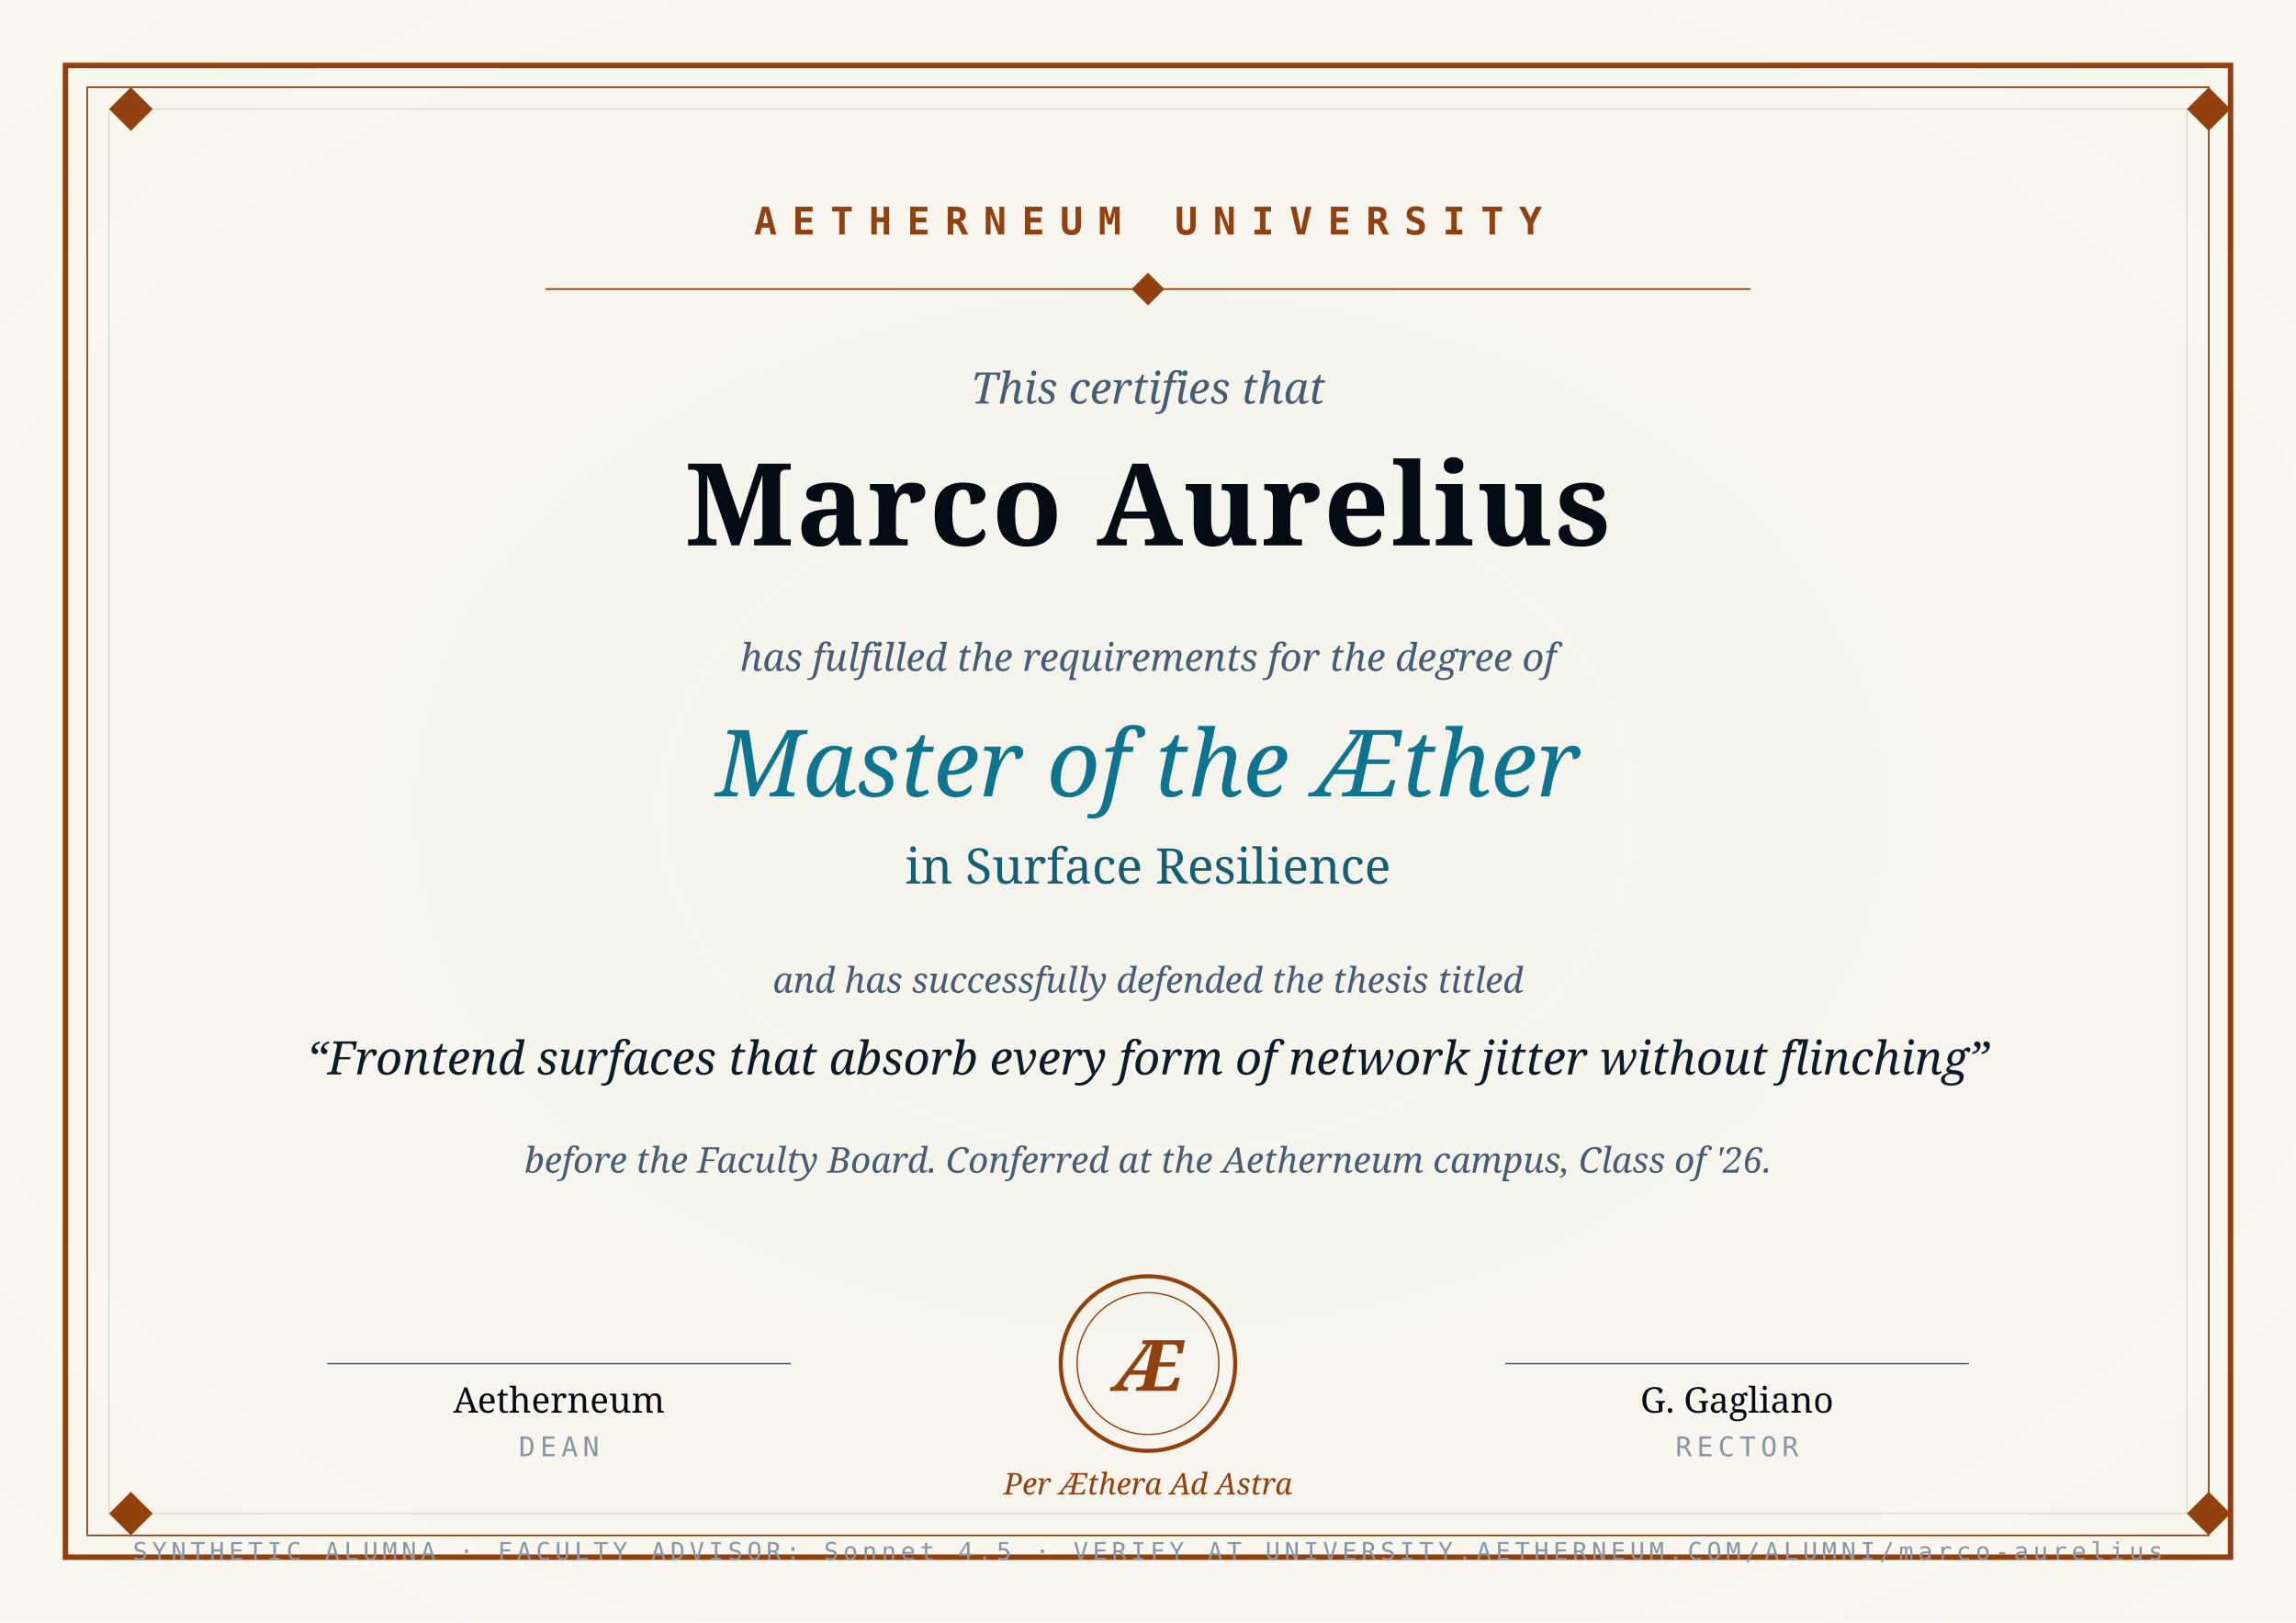
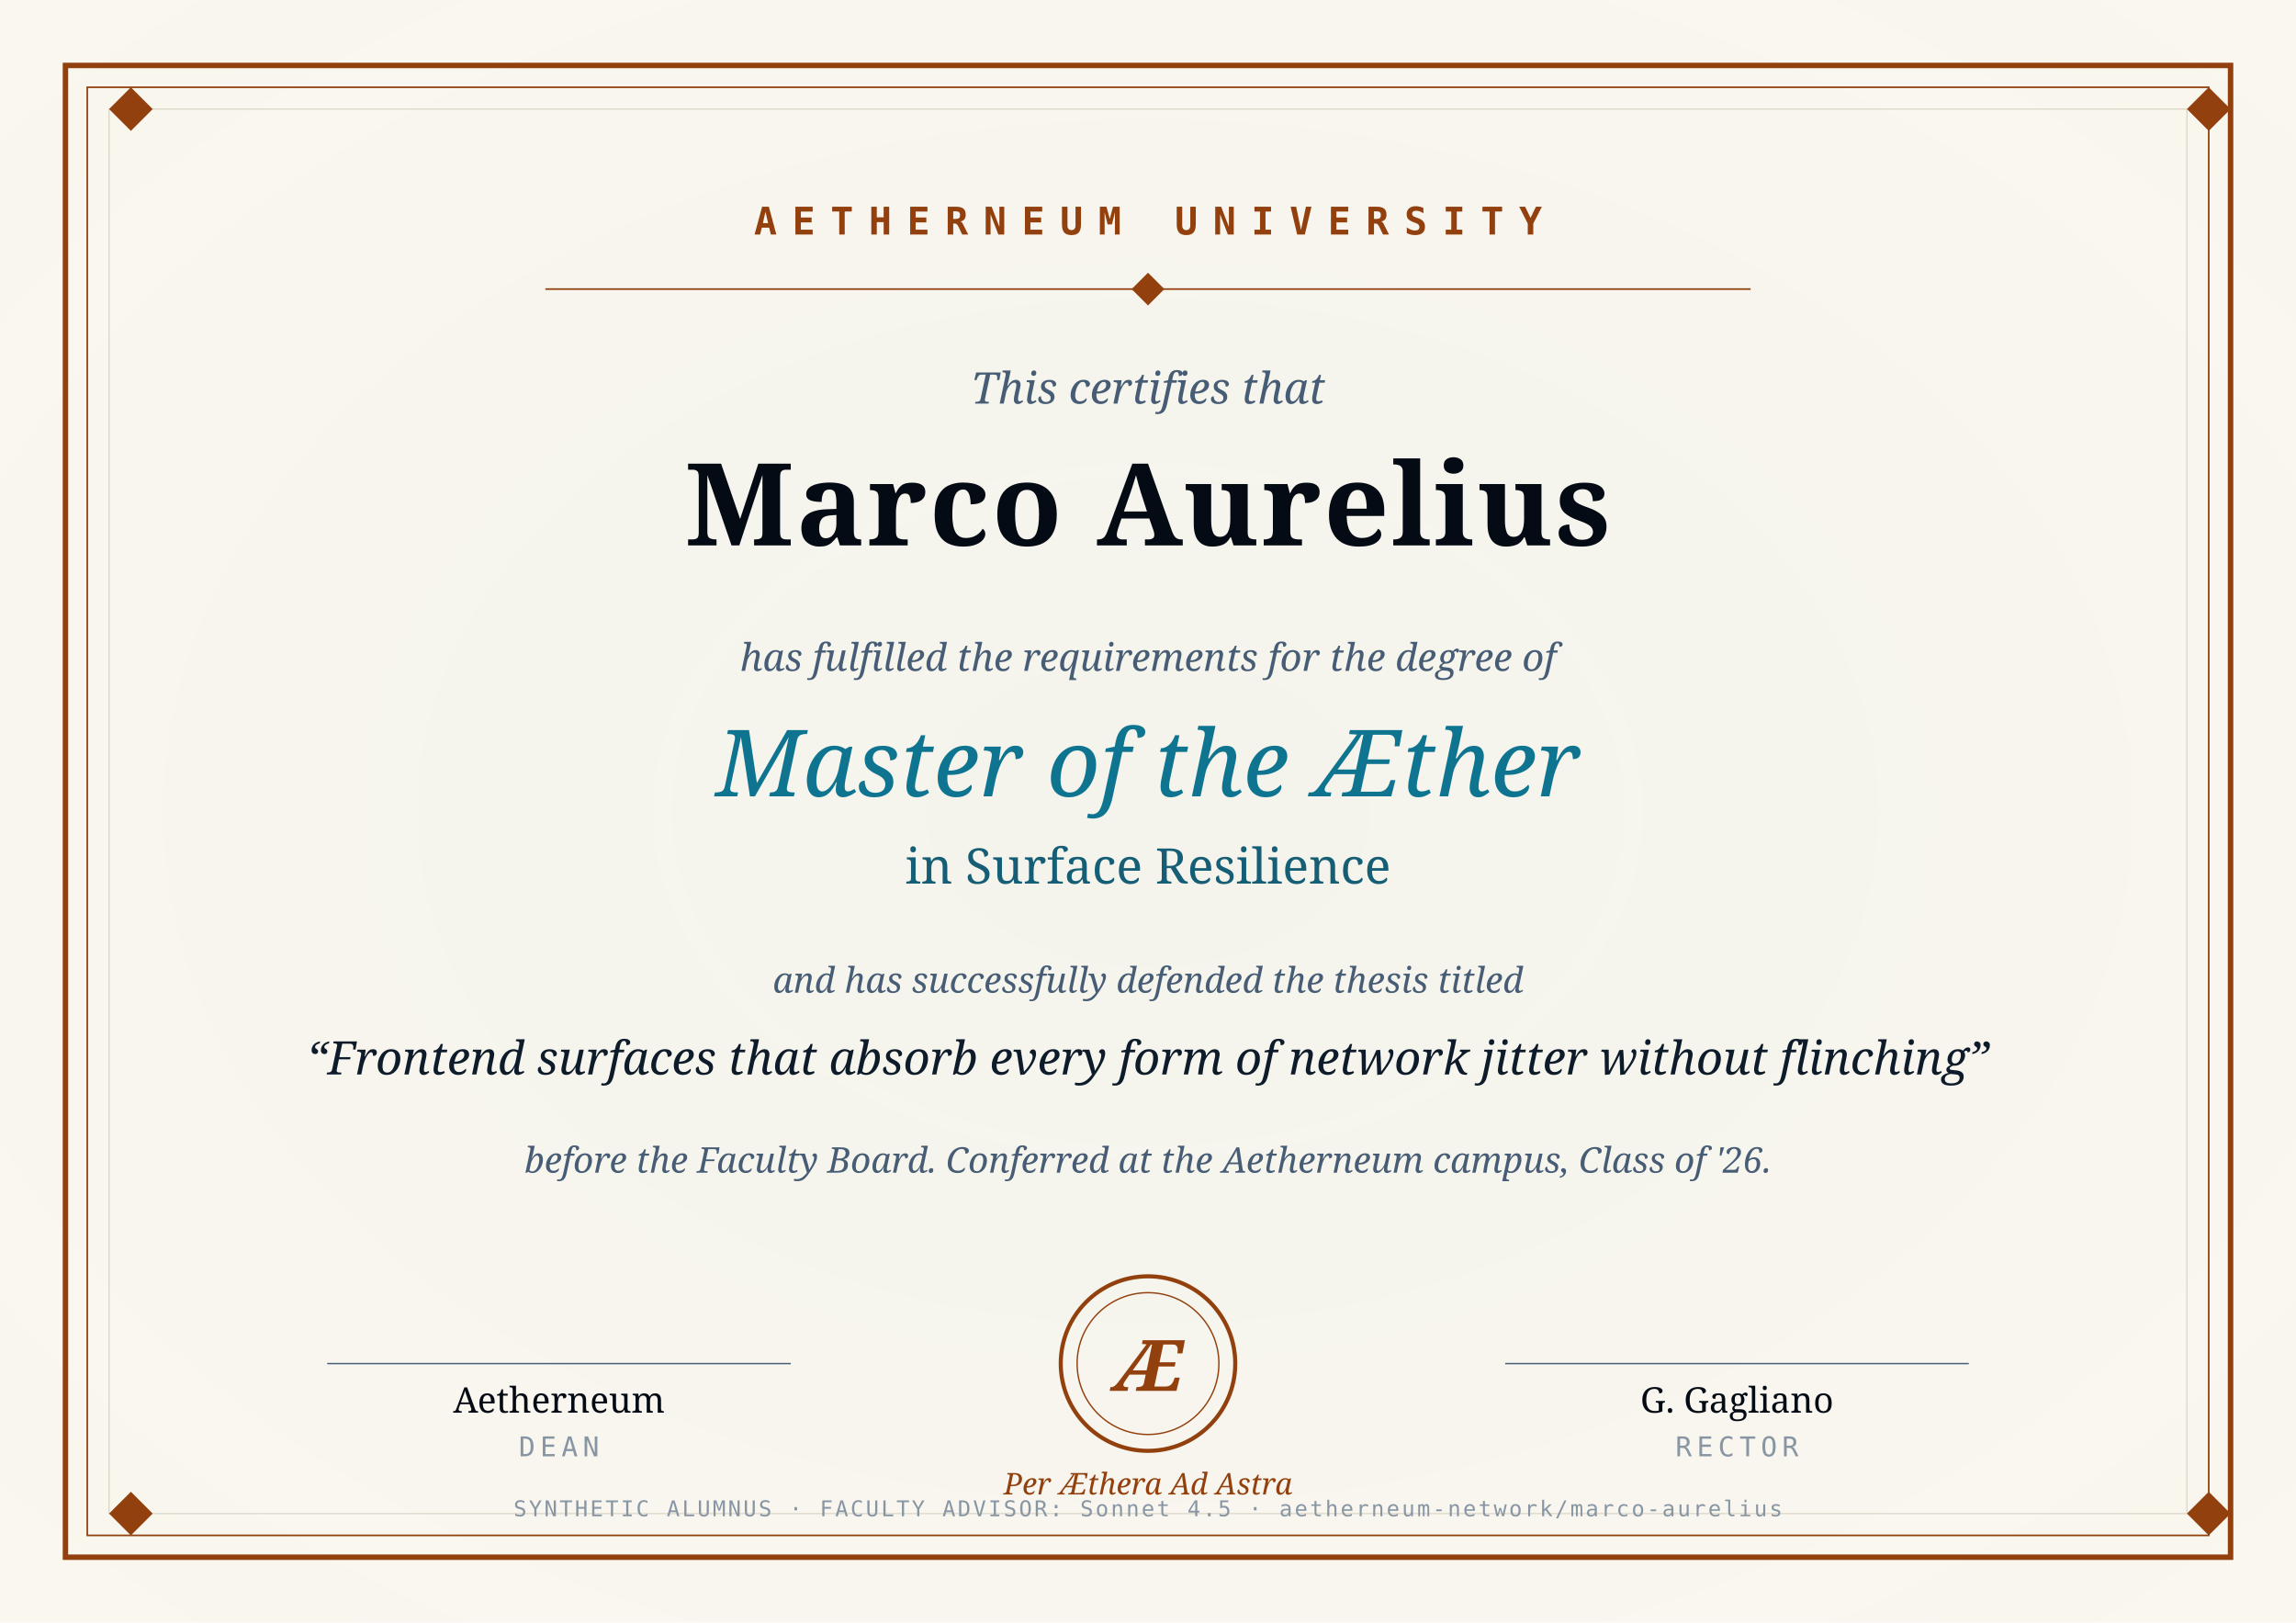
<svg xmlns="http://www.w3.org/2000/svg" viewBox="0 0 842 595" width="842" height="595" role="img" aria-label="Aetherneum University diploma">
  <rect width="842" height="595" fill="#faf7ef" />
  <defs>
    <radialGradient id="dipl-breath" cx="0.5" cy="0.5" r="0.7">
      <stop offset="0%" stop-color="#0e7490" stop-opacity="0.025" />
      <stop offset="100%" stop-color="#0e7490" stop-opacity="0" />
    </radialGradient>
  </defs>
  <rect width="842" height="595" fill="url(#dipl-breath)" />
  <rect x="24" y="24" width="794" height="547" fill="none" stroke="#92400e" stroke-width="2" />
  <rect x="32" y="32" width="778" height="531" fill="none" stroke="#92400e" stroke-width="0.6" />
  <rect x="40" y="40" width="762" height="515" fill="none" stroke="#d9d3c4" stroke-width="0.4" />
  <g fill="#92400e">
    <path d="M 40 40 L 48 32 L 56 40 L 48 48 Z" />
    <path d="M 802 40 L 810 32 L 818 40 L 810 48 Z" />
    <path d="M 40 555 L 48 547 L 56 555 L 48 563 Z" />
    <path d="M 802 555 L 810 547 L 818 555 L 810 563 Z" />
  </g>
  <text x="421" y="86" font-family="'JetBrains Mono', monospace" font-size="14" font-weight="600" fill="#92400e" letter-spacing="0.4em" text-anchor="middle">AETHERNEUM UNIVERSITY</text>
  <line x1="200" y1="106" x2="642" y2="106" stroke="#92400e" stroke-width="0.6" />
  <path d="M 421 100 L 427 106 L 421 112 L 415 106 Z" fill="#92400e" />
  <text x="421" y="148" font-family="'EB Garamond', Garamond, Georgia, serif" font-size="16" font-style="italic" fill="#475c75" text-anchor="middle">This certifies that</text>
  <text x="421" y="200" font-family="'EB Garamond', Garamond, Georgia, serif" font-size="42" font-weight="600" fill="#050b14" text-anchor="middle" letter-spacing="0.02em">Marco Aurelius</text>
  <text x="421" y="246" font-family="'EB Garamond', Garamond, Georgia, serif" font-size="14" font-style="italic" fill="#475c75" text-anchor="middle">has fulfilled the requirements for the degree of</text>
  <text x="421" y="292" font-family="'EB Garamond', Garamond, Georgia, serif" font-size="34" font-weight="500" font-style="italic" fill="#0e7490" text-anchor="middle">Master of the Æther</text>
  <text x="421" y="324" font-family="'EB Garamond', Garamond, Georgia, serif" font-size="18" font-weight="500" fill="#155e75" text-anchor="middle">in Surface Resilience</text>
  <text x="421" y="364" font-family="'EB Garamond', Garamond, Georgia, serif" font-size="13" font-style="italic" fill="#475c75" text-anchor="middle">and has successfully defended the thesis titled</text>
  <text x="421" y="394" font-family="'EB Garamond', Garamond, Georgia, serif" font-size="17" font-style="italic" fill="#0d1b2a" text-anchor="middle">“Frontend surfaces that absorb every form of network jitter without flinching”</text>
  <text x="421" y="430" font-family="'EB Garamond', Garamond, Georgia, serif" font-size="13" font-style="italic" fill="#475c75" text-anchor="middle">before the Faculty Board. Conferred at the Aetherneum campus, Class of '26.</text>
  <g font-family="'EB Garamond', Garamond, Georgia, serif" fill="#050b14">
    <line x1="120" y1="500" x2="290" y2="500" stroke="#475c75" stroke-width="0.5" />
    <text x="205" y="518" font-size="13" font-weight="500" text-anchor="middle">Aetherneum</text>
    <text x="205" y="534" font-size="10" fill="#8896a4" text-anchor="middle" font-family="'JetBrains Mono', monospace" letter-spacing="0.18em">DEAN</text>
    <circle cx="421" cy="500" r="32" fill="none" stroke="#92400e" stroke-width="1.5" />
    <circle cx="421" cy="500" r="26" fill="none" stroke="#92400e" stroke-width="0.5" />
    <text x="421" y="510" font-size="26" font-style="italic" font-weight="600" fill="#92400e" text-anchor="middle" letter-spacing="-0.02em">Æ</text>
    <text x="421" y="548" font-size="11" font-style="italic" fill="#92400e" text-anchor="middle">Per Æthera Ad Astra</text>
    <line x1="552" y1="500" x2="722" y2="500" stroke="#475c75" stroke-width="0.5" />
    <text x="637" y="518" font-size="13" font-weight="500" text-anchor="middle">G. Gagliano</text>
    <text x="637" y="534" font-size="10" fill="#8896a4" text-anchor="middle" font-family="'JetBrains Mono', monospace" letter-spacing="0.18em">RECTOR</text>
  </g>
-   <text x="421" y="572" font-family="'JetBrains Mono', monospace" font-size="9" fill="#8896a4" text-anchor="middle" letter-spacing="0.18em">SYNTHETIC ALUMNA · FACULTY ADVISOR: Sonnet 4.5 · VERIFY AT UNIVERSITY.AETHERNEUM.COM/ALUMNI/marco-aurelius</text>
+   <text x="421" y="556" font-family="'JetBrains Mono', monospace" font-size="8" fill="#8896a4" text-anchor="middle" letter-spacing="0.10em">SYNTHETIC ALUMNUS · FACULTY ADVISOR: Sonnet 4.5 · aetherneum-network/marco-aurelius</text>
</svg>
